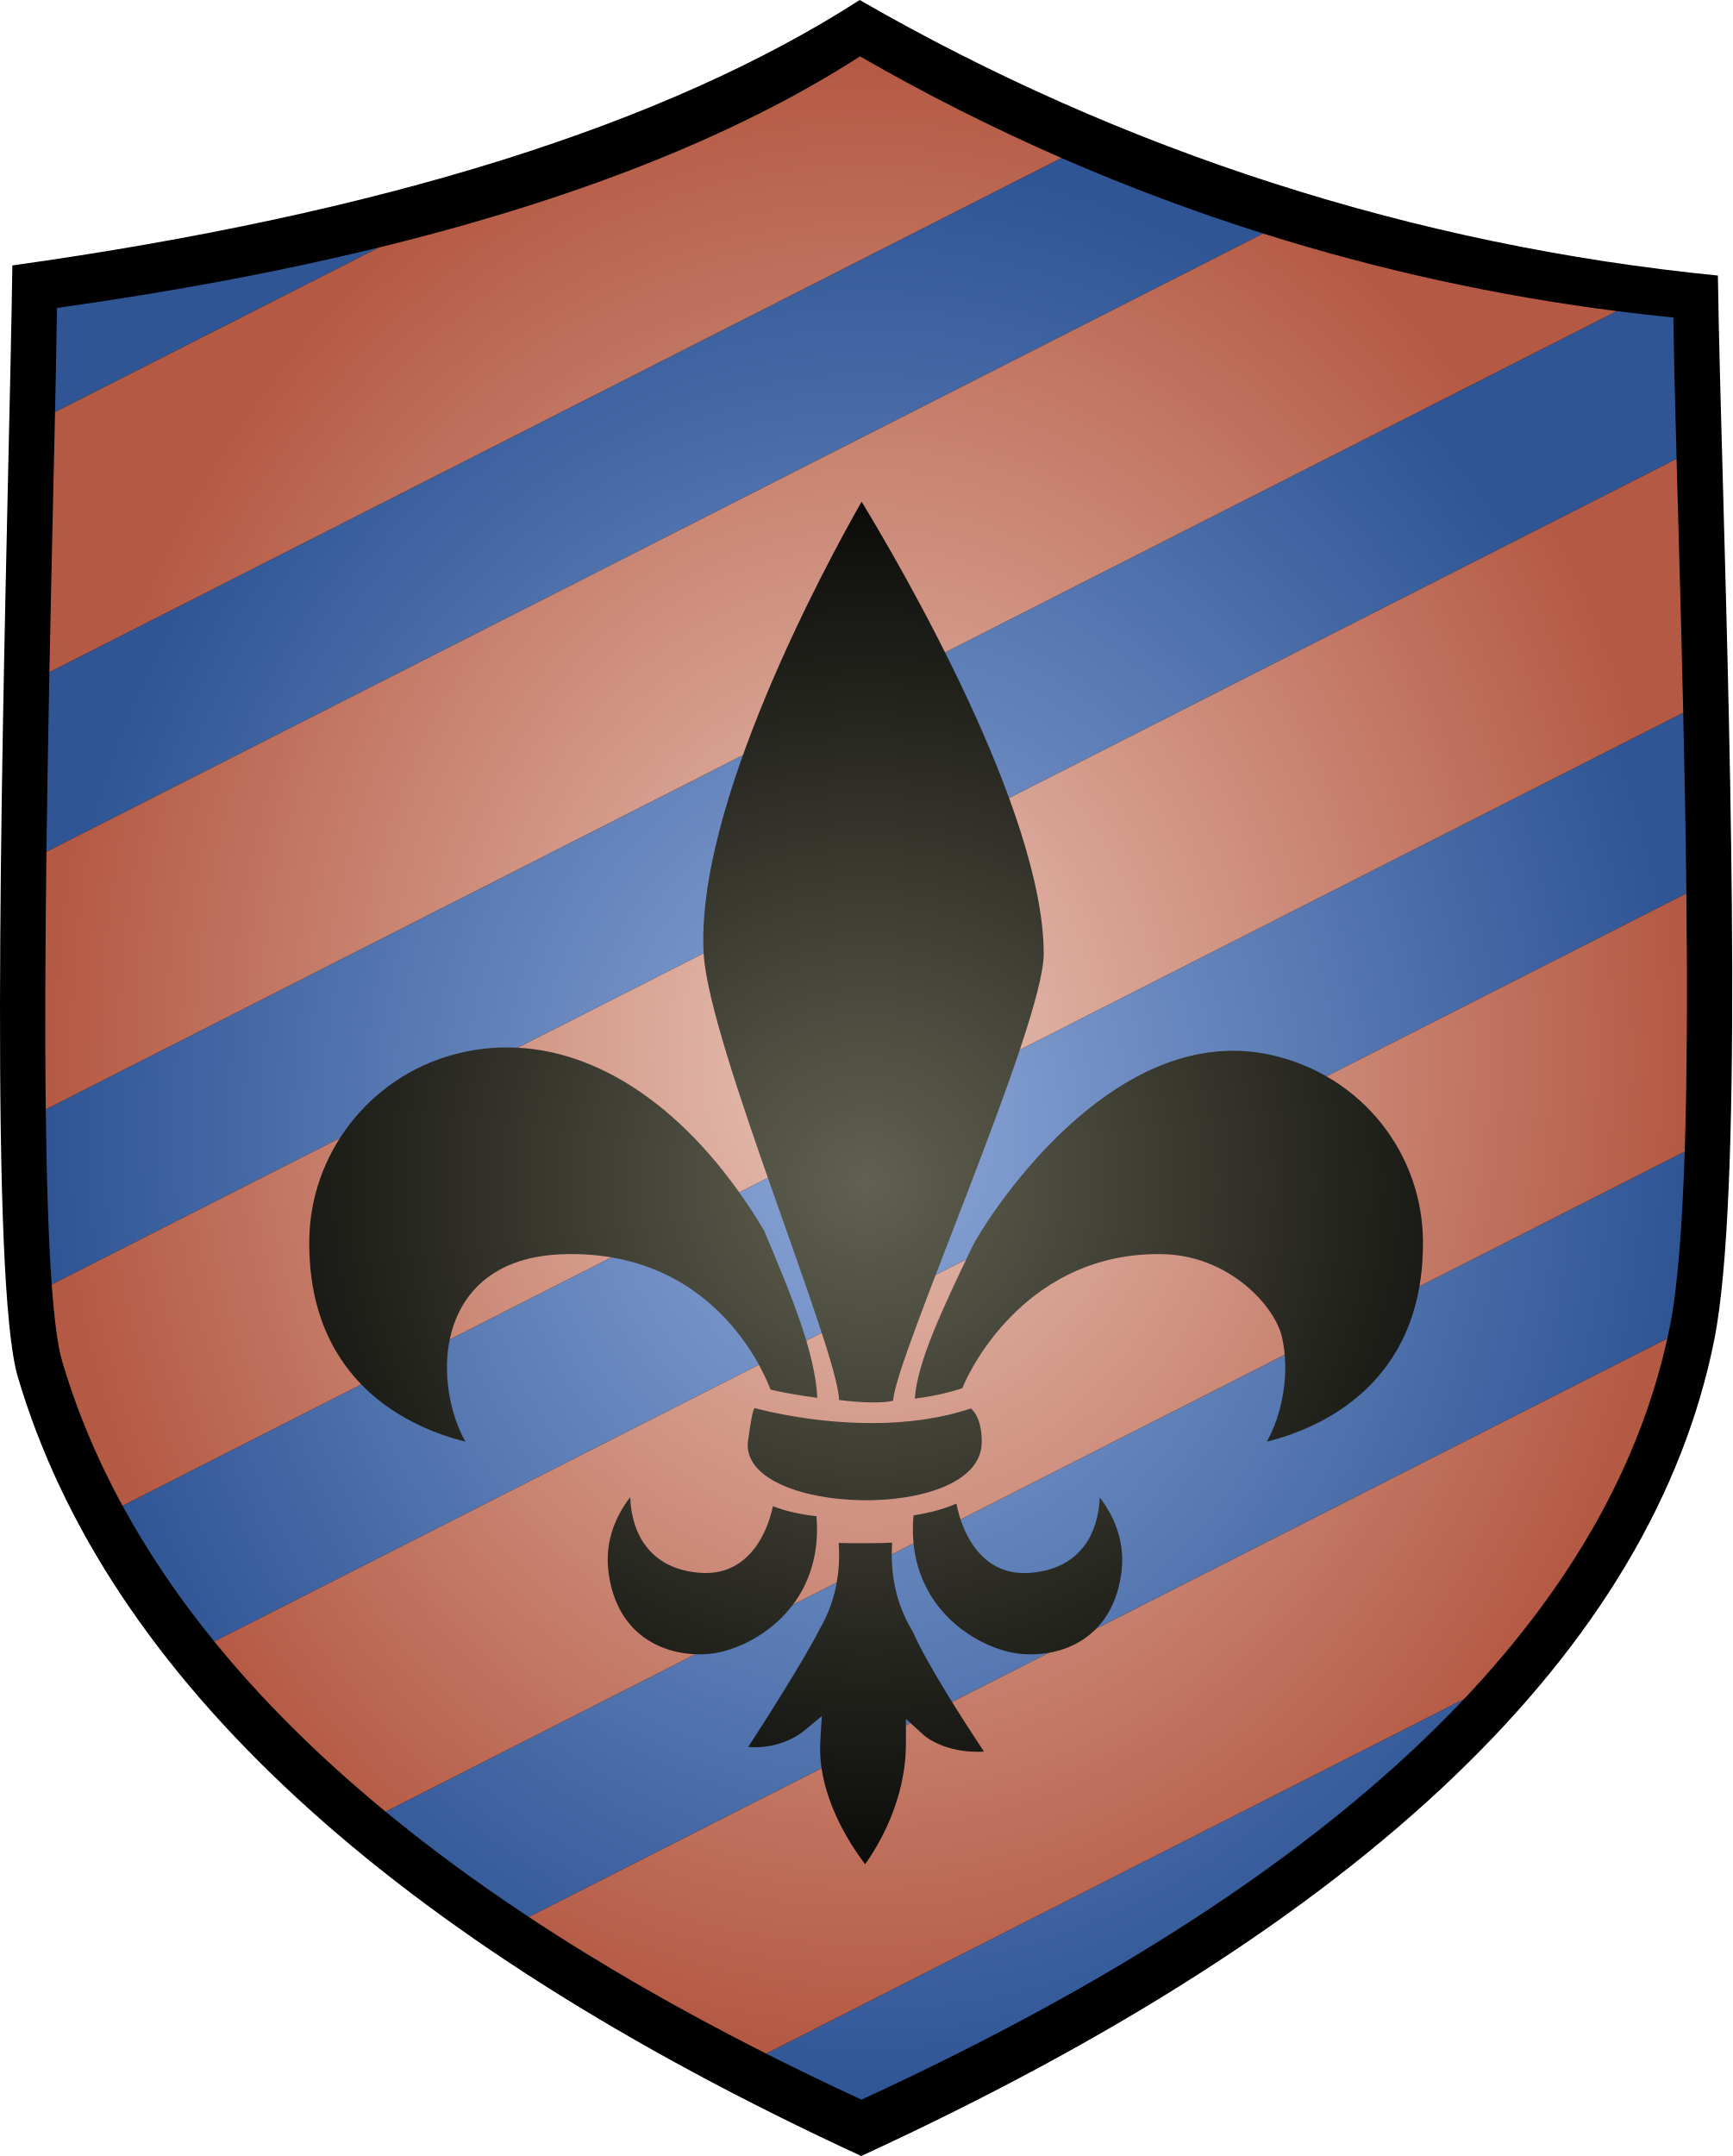
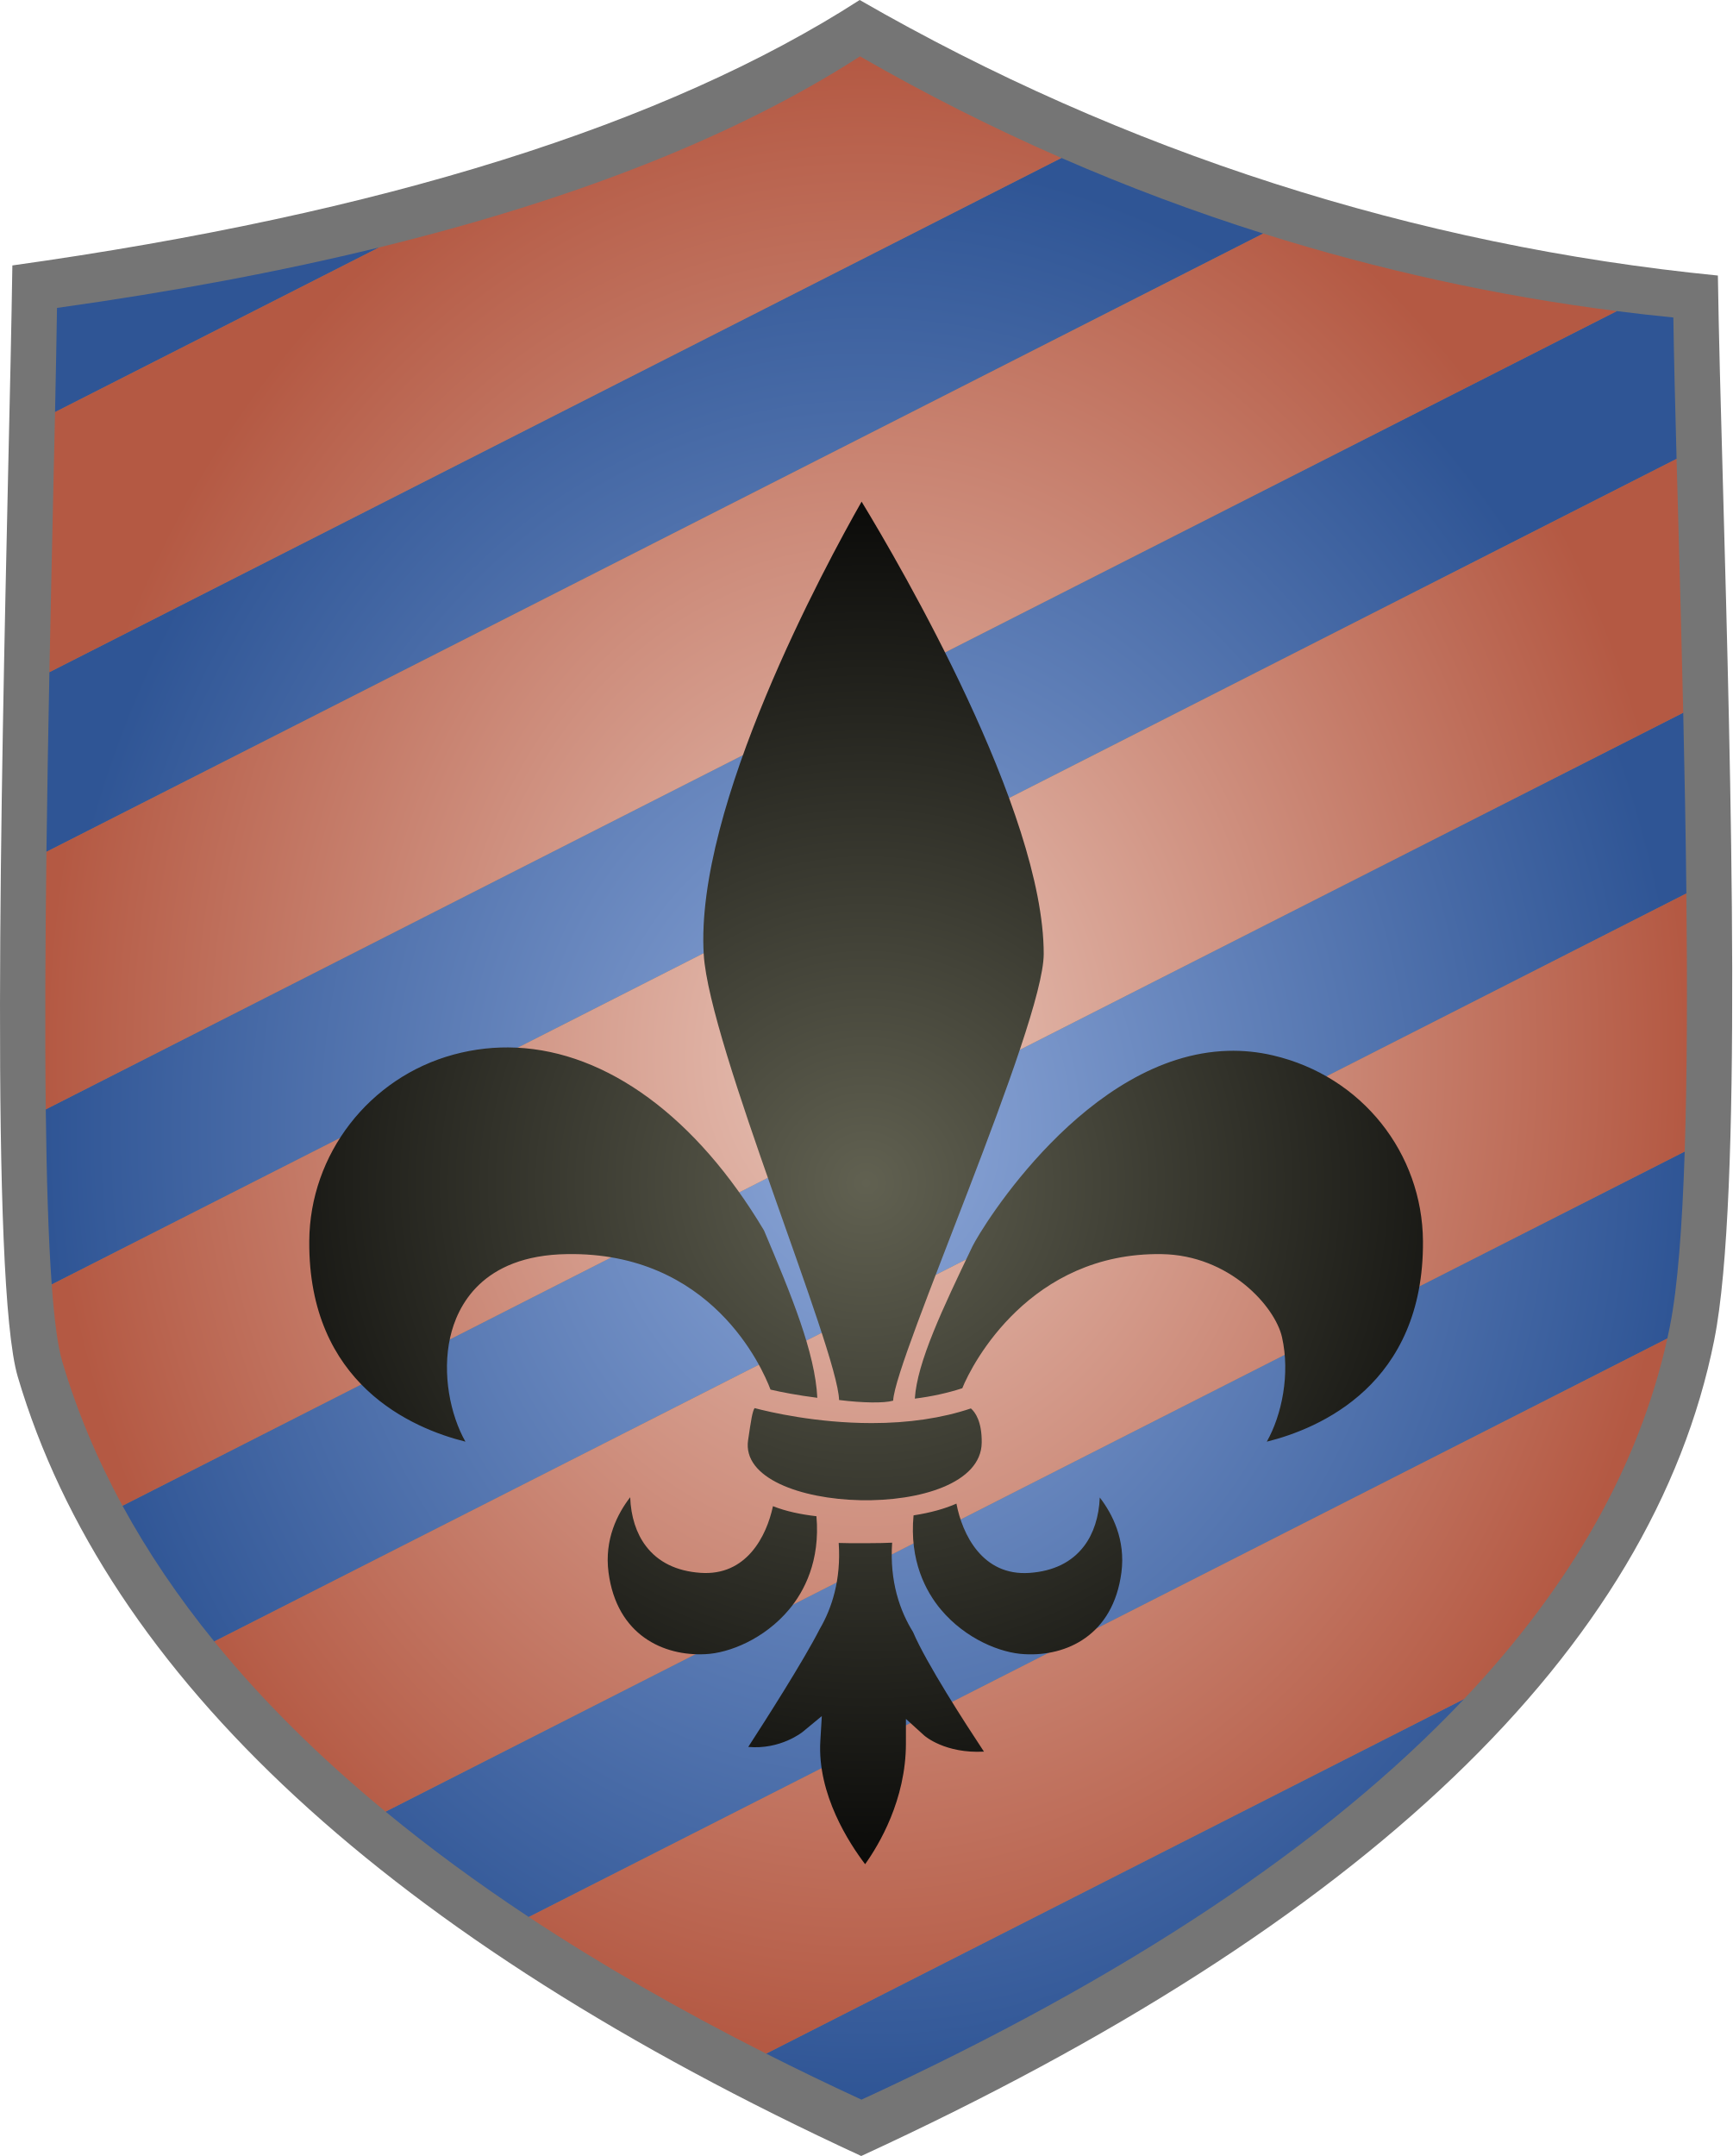
<svg xmlns="http://www.w3.org/2000/svg" xmlns:xlink="http://www.w3.org/1999/xlink" width="1249.908" height="1555.307" viewBox="0 0 937.431 1166.48">
  <defs>
    <radialGradient xlink:href="#a" id="e" cx="468.715" cy="570.795" r="444.21" fx="468.715" fy="570.795" gradientTransform="matrix(1 0 0 1.21632 0 -123.473)" gradientUnits="userSpaceOnUse" />
    <radialGradient xlink:href="#b" id="d" cx="468.694" cy="610.723" r="443.927" fx="468.694" fy="610.723" gradientTransform="matrix(1 0 0 1.18321 0 -111.893)" gradientUnits="userSpaceOnUse" />
    <radialGradient xlink:href="#c" id="f" cx="468.715" cy="640.006" r="301.359" fx="468.715" fy="640.006" gradientTransform="matrix(1.35913 0 0 1.3422 -168.332 -219.01)" gradientUnits="userSpaceOnUse" />
    <linearGradient id="c">
      <stop offset="0" style="stop-color:#616151;stop-opacity:1" />
      <stop offset="1" style="stop-color:#020202;stop-opacity:1" />
    </linearGradient>
    <linearGradient id="b">
      <stop offset="0" style="stop-color:#8da7d8;stop-opacity:1" />
      <stop offset="1" style="stop-color:#2f5595;stop-opacity:1" />
    </linearGradient>
    <linearGradient id="a">
      <stop offset="0" style="stop-color:#e8c4b8;stop-opacity:1" />
      <stop offset="1" style="stop-color:#b45943;stop-opacity:1" />
    </linearGradient>
  </defs>
-   <path fill-rule="evenodd" d="M927.727 724.86c-33.574 167.59-188.87 316.11-461.66 441.62-254.93-117.65-408.49-259.44-456.43-421.54C-5.39 694.178.73 420.4 4.37 256.94c1-43.586 1.868-82.668 2.32-113.33C206.45 115.692 360.45 67.477 465.24 0a1158.4 1158.4 0 0 0 464.43 149.08c.454 31.48 1.575 71.547 2.813 116 4.188 152.6 10.56 383.2-4.762 459.75z" />
+   <path fill-rule="evenodd" d="M927.727 724.86c-33.574 167.59-188.87 316.11-461.66 441.62-254.93-117.65-408.49-259.44-456.43-421.54C-5.39 694.178.73 420.4 4.37 256.94c1-43.586 1.868-82.668 2.32-113.33C206.45 115.692 360.45 67.477 465.24 0a1158.4 1158.4 0 0 0 464.43 149.08c.454 31.48 1.575 71.547 2.813 116 4.188 152.6 10.56 383.2-4.762 459.75z" style="fill:#757575;fill-opacity:1" />
  <path d="M574.412 85.462 26.733 363.678c-.62 31.472-1.193 64.41-1.602 97.18l658.478-334.5a1098 1098 0 0 1-109.197-40.896M205.145 133.87C151.92 146.88 93.78 157.8 30.848 166.597c-.242 16.45-.61 35.46-1.057 56.352zm669.828 34.451L24.766 600.22c.428 37.105 1.418 69.864 3.221 94.73l879.325-446.688c-.78-28.779-1.429-54.783-1.741-76.483a1098 1098 0 0 1-30.598-3.457m35.944 217.285L66.294 814.667c13.662 25.063 30.219 49.547 49.651 73.434l796.676-404.704c-.35-32.492-.972-65.617-1.704-97.79m.797 237.426L208.666 980.175c23.658 19.479 49.496 38.482 77.501 56.997L902.31 724.178q.743-3.356 1.417-6.722l-.002-.028c4.204-21.006 6.684-54.25 7.99-94.395M792.31 919.232l-377.692 191.864a1633 1633 0 0 0 51.588 24.889c142.992-65.79 251.92-138.252 326.104-216.753" style="fill:url(#d);stroke-width:.948;fill-opacity:1" />
  <path d="M465.422 30.495c-66.299 42.691-153.38 77.247-260.274 103.376h-.003L29.791 222.949c-.343 16.012-.73 33.13-1.142 51.051-.606 27.234-1.285 57.699-1.916 89.678l547.68-278.216a1098 1098 0 0 1-108.991-54.967m218.187 95.864L25.13 460.859c-.607 48.604-.855 96.837-.365 139.36l850.207-431.897A1098 1098 0 0 1 683.61 126.36m223.703 121.903L27.987 694.95c1.375 18.955 3.222 33.324 5.653 41.535 7.88 26.646 18.772 52.713 32.654 78.182l844.623-429.06c-.832-36.649-1.807-72.061-2.68-103.893-.32-11.486-.632-22.664-.925-33.452m5.309 235.135L115.945 888.1c25.839 31.761 56.76 62.467 92.72 92.074l703.05-357.142c1.34-41.2 1.445-89.669.906-139.636m-10.312 240.78-616.142 312.995c38.693 25.582 81.521 50.234 128.451 73.924L792.31 919.232c58.044-61.421 94.818-126.541 109.999-195.054" style="fill:url(#e);stroke-width:.948;fill-opacity:1" />
  <path d="M466.277 271.41c-19.473 34.212-90.35 164.9-85.432 245.041 3.018 49.037 72.412 213.52 73.248 241.006 12.723 1.598 24.44 1.775 29.263.355.8-22.491 81.473-203.109 81.473-241.721 0-77.326-77.686-210.323-98.552-244.68M279.382 566.812c-11.308-.52-22.654.706-33.9 3.751-45.694 12.4-77.806 53.892-78.122 100.914-.533 77.503 55.873 101.392 84.517 108.52-8.168-14.442-12.725-36.638-8.227-56.555 3.729-16.454 16.87-44.212 63.125-44.923 78.185-1.301 105.71 61.407 110.206 73.304l-.003.009c5.83 1.361 14.648 3.077 25.332 4.438-1.214-24.503-13.97-55.369-28.855-90.558-36.74-61.627-85.068-96.647-134.073-98.9m385.12 1.736c-76.263 2.245-133.496 95.87-138.348 106.008-15.921 33.234-29.83 62.385-31.073 82.157 9.173-1.154 17.756-3.05 25.687-5.624 5.416-13.584 36.904-73.537 107.757-72.565 36.874.503 61.526 28.439 65.256 44.922 4.498 19.887-.06 42.113-8.228 56.555 28.647-7.132 85.053-31.014 84.517-108.52-.355-47.143-32.612-89.196-81.323-100.503l-.004.001a94.5 94.5 0 0 0-24.242-2.431m-256.128 193.29c-1.184 1.628-1.955 6.69-3.523 17.344h-.008c-6.037 41.076 125.864 45.1 126.432 1.39.148-11.452-3.523-16.573-5.86-18.555-15.685 5.267-33.707 7.93-53.624 7.93-30.127 0-55.607-6.037-63.418-8.109m-67.336 48.232c-6.837 8.849-14.058 22.758-11.72 40.662 4.47 34.122 29.95 45.367 52.324 44.243 12.991-.562 32.05-8.256 45.367-24.148 8.139-9.707 16.957-26.251 14.826-50.489-8.523-.976-16.542-2.663-23.527-5.444-3.492 16.395-14.442 37.88-39.27 36.074-12.904-.917-22.847-5.77-29.477-14.471-5.238-6.866-8.139-16.04-8.523-26.427m254.122.123c-.414 10.358-3.315 19.503-8.524 26.34-6.629 8.7-16.542 13.553-29.475 14.47-25.57 1.806-36.43-20.981-39.567-37.495-6.156 2.723-13.791 4.913-23.202 6.363-2.308 24.474 6.6 41.194 14.798 50.96 13.317 15.893 32.374 23.586 45.366 24.148 22.491 1.244 47.854-10.12 52.323-44.242 2.308-17.697-4.883-31.666-11.719-40.544M482.8 834.647c-4.32.326-24.208.385-28.913.148 1.361 19.946-3.73 35.424-10.3 46.61-8.64 16.986-29.238 49.215-38.65 63.747 17.373 1.598 29.27-7.99 29.418-8.11l10.387-8.582-.798 13.435c-1.746 28.943 15.773 55.578 24.237 66.708 7.457-10.447 22.078-34.833 22.078-65.344V930l9.823 8.908c.474.443 11.454 9.913 32.406 8.789-10.032-15.152-31.222-47.883-38.384-64.724-7.043-11.305-12.754-27.286-11.304-48.327" style="stroke-width:.631;fill:url(#f)" />
</svg>
